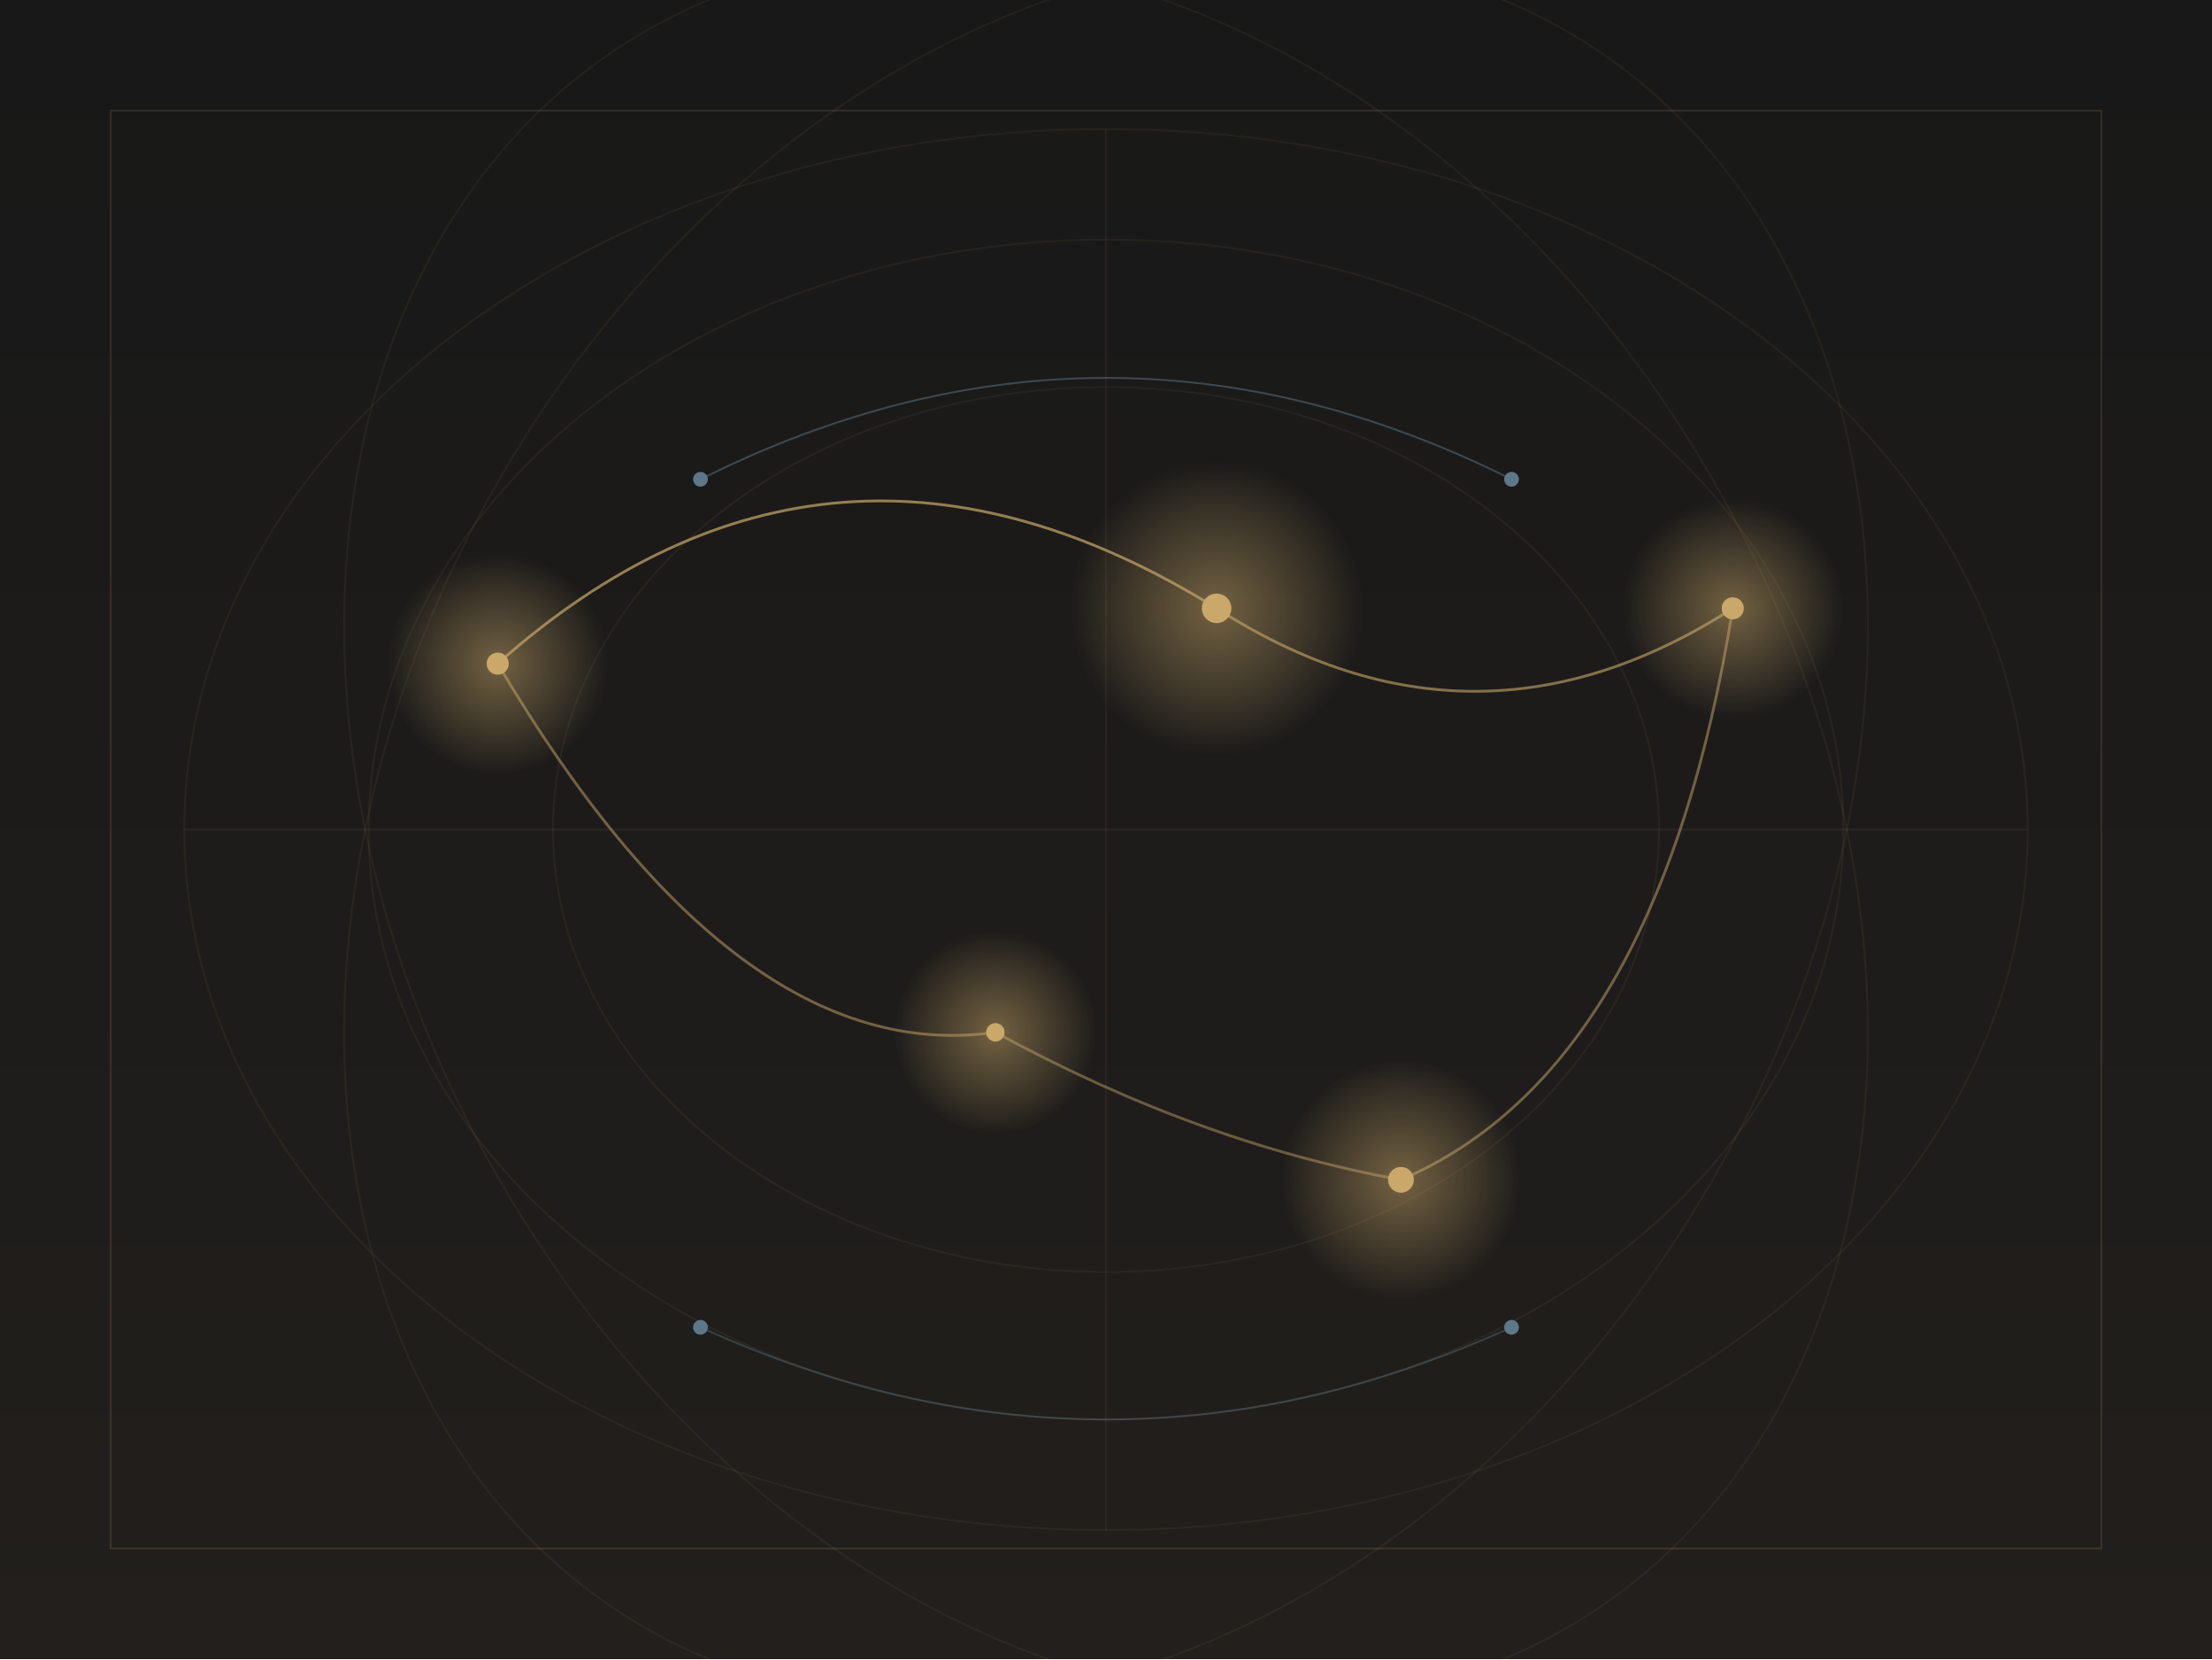
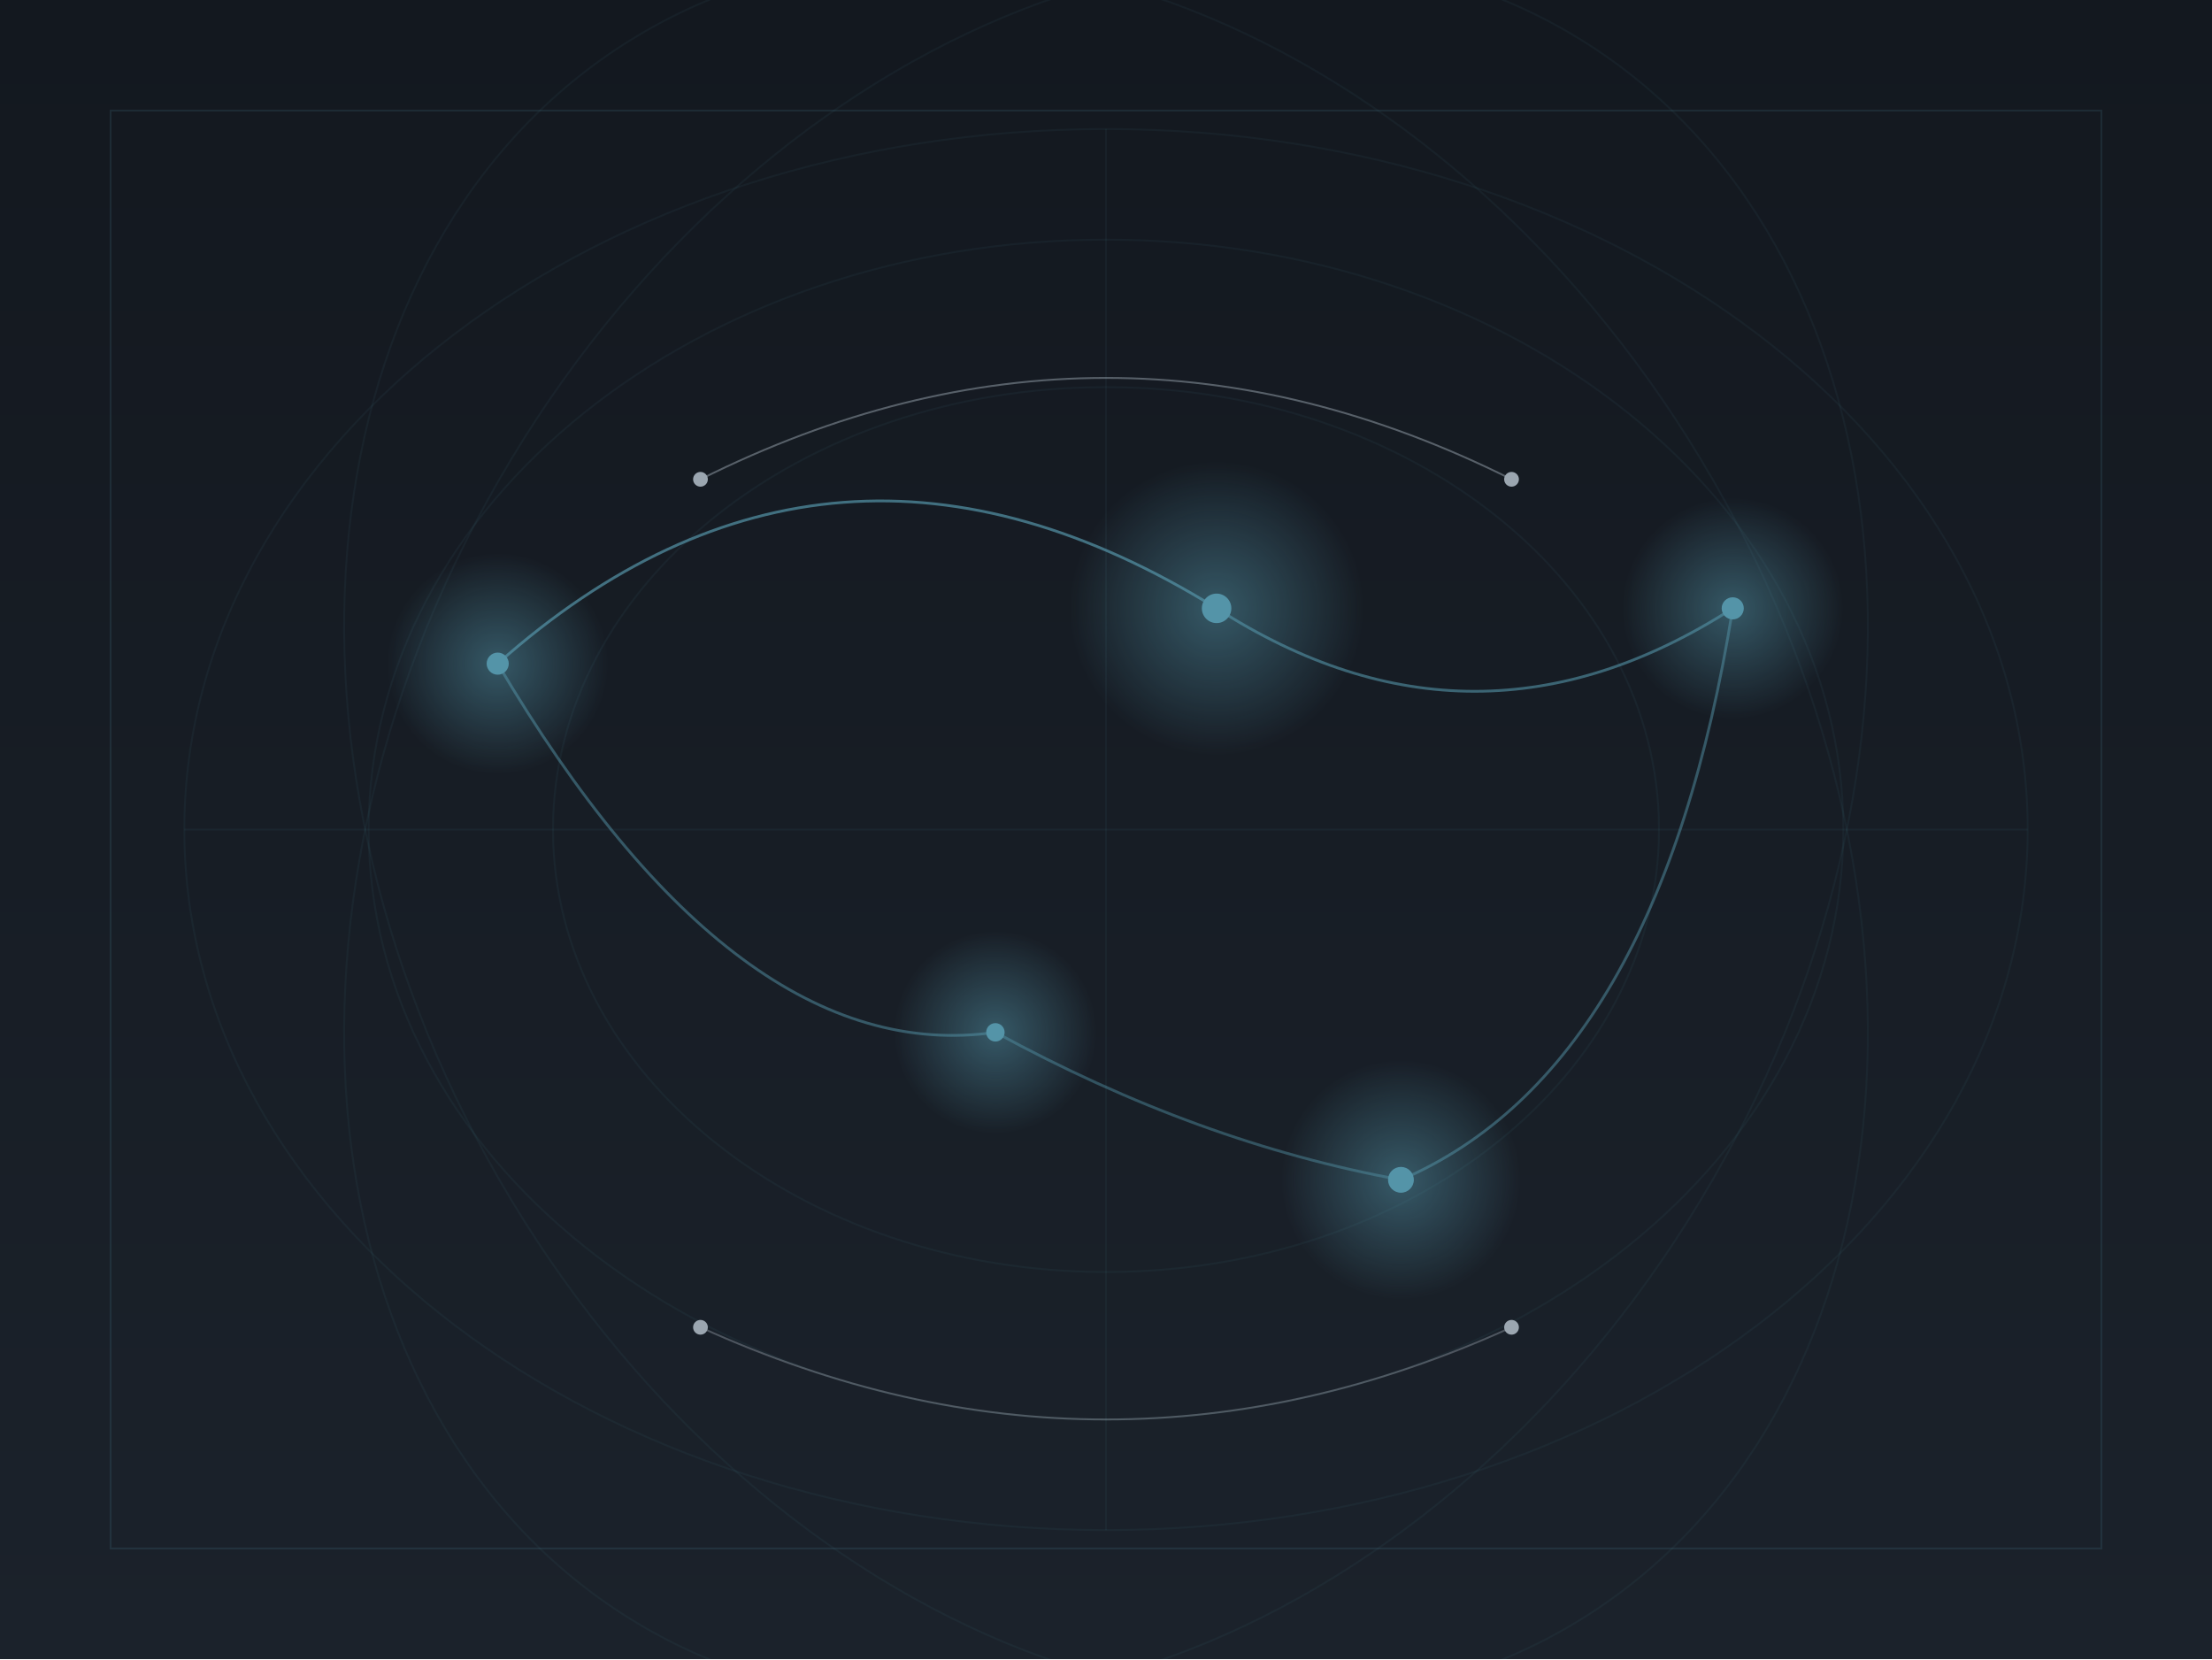
<svg xmlns="http://www.w3.org/2000/svg" viewBox="0 0 1200 900" preserveAspectRatio="xMidYMid slice">
  <defs>
    <radialGradient id="glow" cx="0.5" cy="0.5" r="0.5">
-       <stop offset="0%" stop-color="#C9A86A" stop-opacity="0.5" />
-       <stop offset="100%" stop-color="#C9A86A" stop-opacity="0" />
+       <stop offset="0%" stop-color="#5494A8" stop-opacity="0.5" />
+       <stop offset="100%" stop-color="#5494A8" stop-opacity="0" />
    </radialGradient>
    <linearGradient id="bg2" x1="0" y1="0" x2="0" y2="1">
-       <stop offset="0%" stop-color="#181818" />
-       <stop offset="100%" stop-color="#221F1C" />
+       <stop offset="0%" stop-color="#13181F" />
+       <stop offset="100%" stop-color="#1B222B" />
    </linearGradient>
  </defs>
  <rect width="1200" height="900" fill="url(#bg2)" />
-   <g stroke="#C9A86A" stroke-opacity="0.07" fill="none">
+   <g stroke="#5494A8" stroke-opacity="0.07" fill="none">
    <ellipse cx="600" cy="450" rx="500" ry="380" />
    <ellipse cx="600" cy="450" rx="400" ry="320" />
    <ellipse cx="600" cy="450" rx="300" ry="240" />
    <ellipse cx="600" cy="450" rx="500" ry="380" transform="rotate(60 600 450)" />
    <ellipse cx="600" cy="450" rx="500" ry="380" transform="rotate(-60 600 450)" />
    <line x1="100" y1="450" x2="1100" y2="450" />
    <line x1="600" y1="70" x2="600" y2="830" />
  </g>
-   <g stroke="#C9A86A" fill="none" stroke-width="1.5">
+   <g stroke="#5494A8" fill="none" stroke-width="1.5">
    <path d="M 270,360 Q 450,200 660,330" stroke-opacity="0.7" />
    <path d="M 660,330 Q 800,420 940,330" stroke-opacity="0.6" />
    <path d="M 270,360 Q 400,580 540,560" stroke-opacity="0.5" />
    <path d="M 940,330 Q 900,580 760,640" stroke-opacity="0.5" />
    <path d="M 540,560 Q 650,620 760,640" stroke-opacity="0.45" />
  </g>
-   <g stroke="#5C7889" fill="none" stroke-width="1">
+   <g stroke="#9BA6B0" fill="none" stroke-width="1">
    <path d="M 380,260 Q 600,150 820,260" stroke-opacity="0.5" />
    <path d="M 380,720 Q 600,820 820,720" stroke-opacity="0.4" />
  </g>
  <g>
    <circle cx="270" cy="360" r="60" fill="url(#glow)" />
    <circle cx="660" cy="330" r="80" fill="url(#glow)" />
    <circle cx="940" cy="330" r="60" fill="url(#glow)" />
    <circle cx="540" cy="560" r="55" fill="url(#glow)" />
    <circle cx="760" cy="640" r="65" fill="url(#glow)" />
  </g>
-   <g fill="#C9A86A">
+   <g fill="#5494A8">
    <circle cx="270" cy="360" r="6" />
    <circle cx="660" cy="330" r="8" />
    <circle cx="940" cy="330" r="6" />
    <circle cx="540" cy="560" r="5" />
    <circle cx="760" cy="640" r="7" />
  </g>
-   <g fill="#5C7889">
+   <g fill="#9BA6B0">
    <circle cx="380" cy="260" r="4" />
    <circle cx="820" cy="260" r="4" />
    <circle cx="380" cy="720" r="4" />
    <circle cx="820" cy="720" r="4" />
  </g>
-   <rect x="60" y="60" width="1080" height="780" fill="none" stroke="#C9A86A" stroke-opacity="0.15" stroke-width="1" />
+   <rect x="60" y="60" width="1080" height="780" fill="none" stroke="#5494A8" stroke-opacity="0.15" stroke-width="1" />
</svg>
